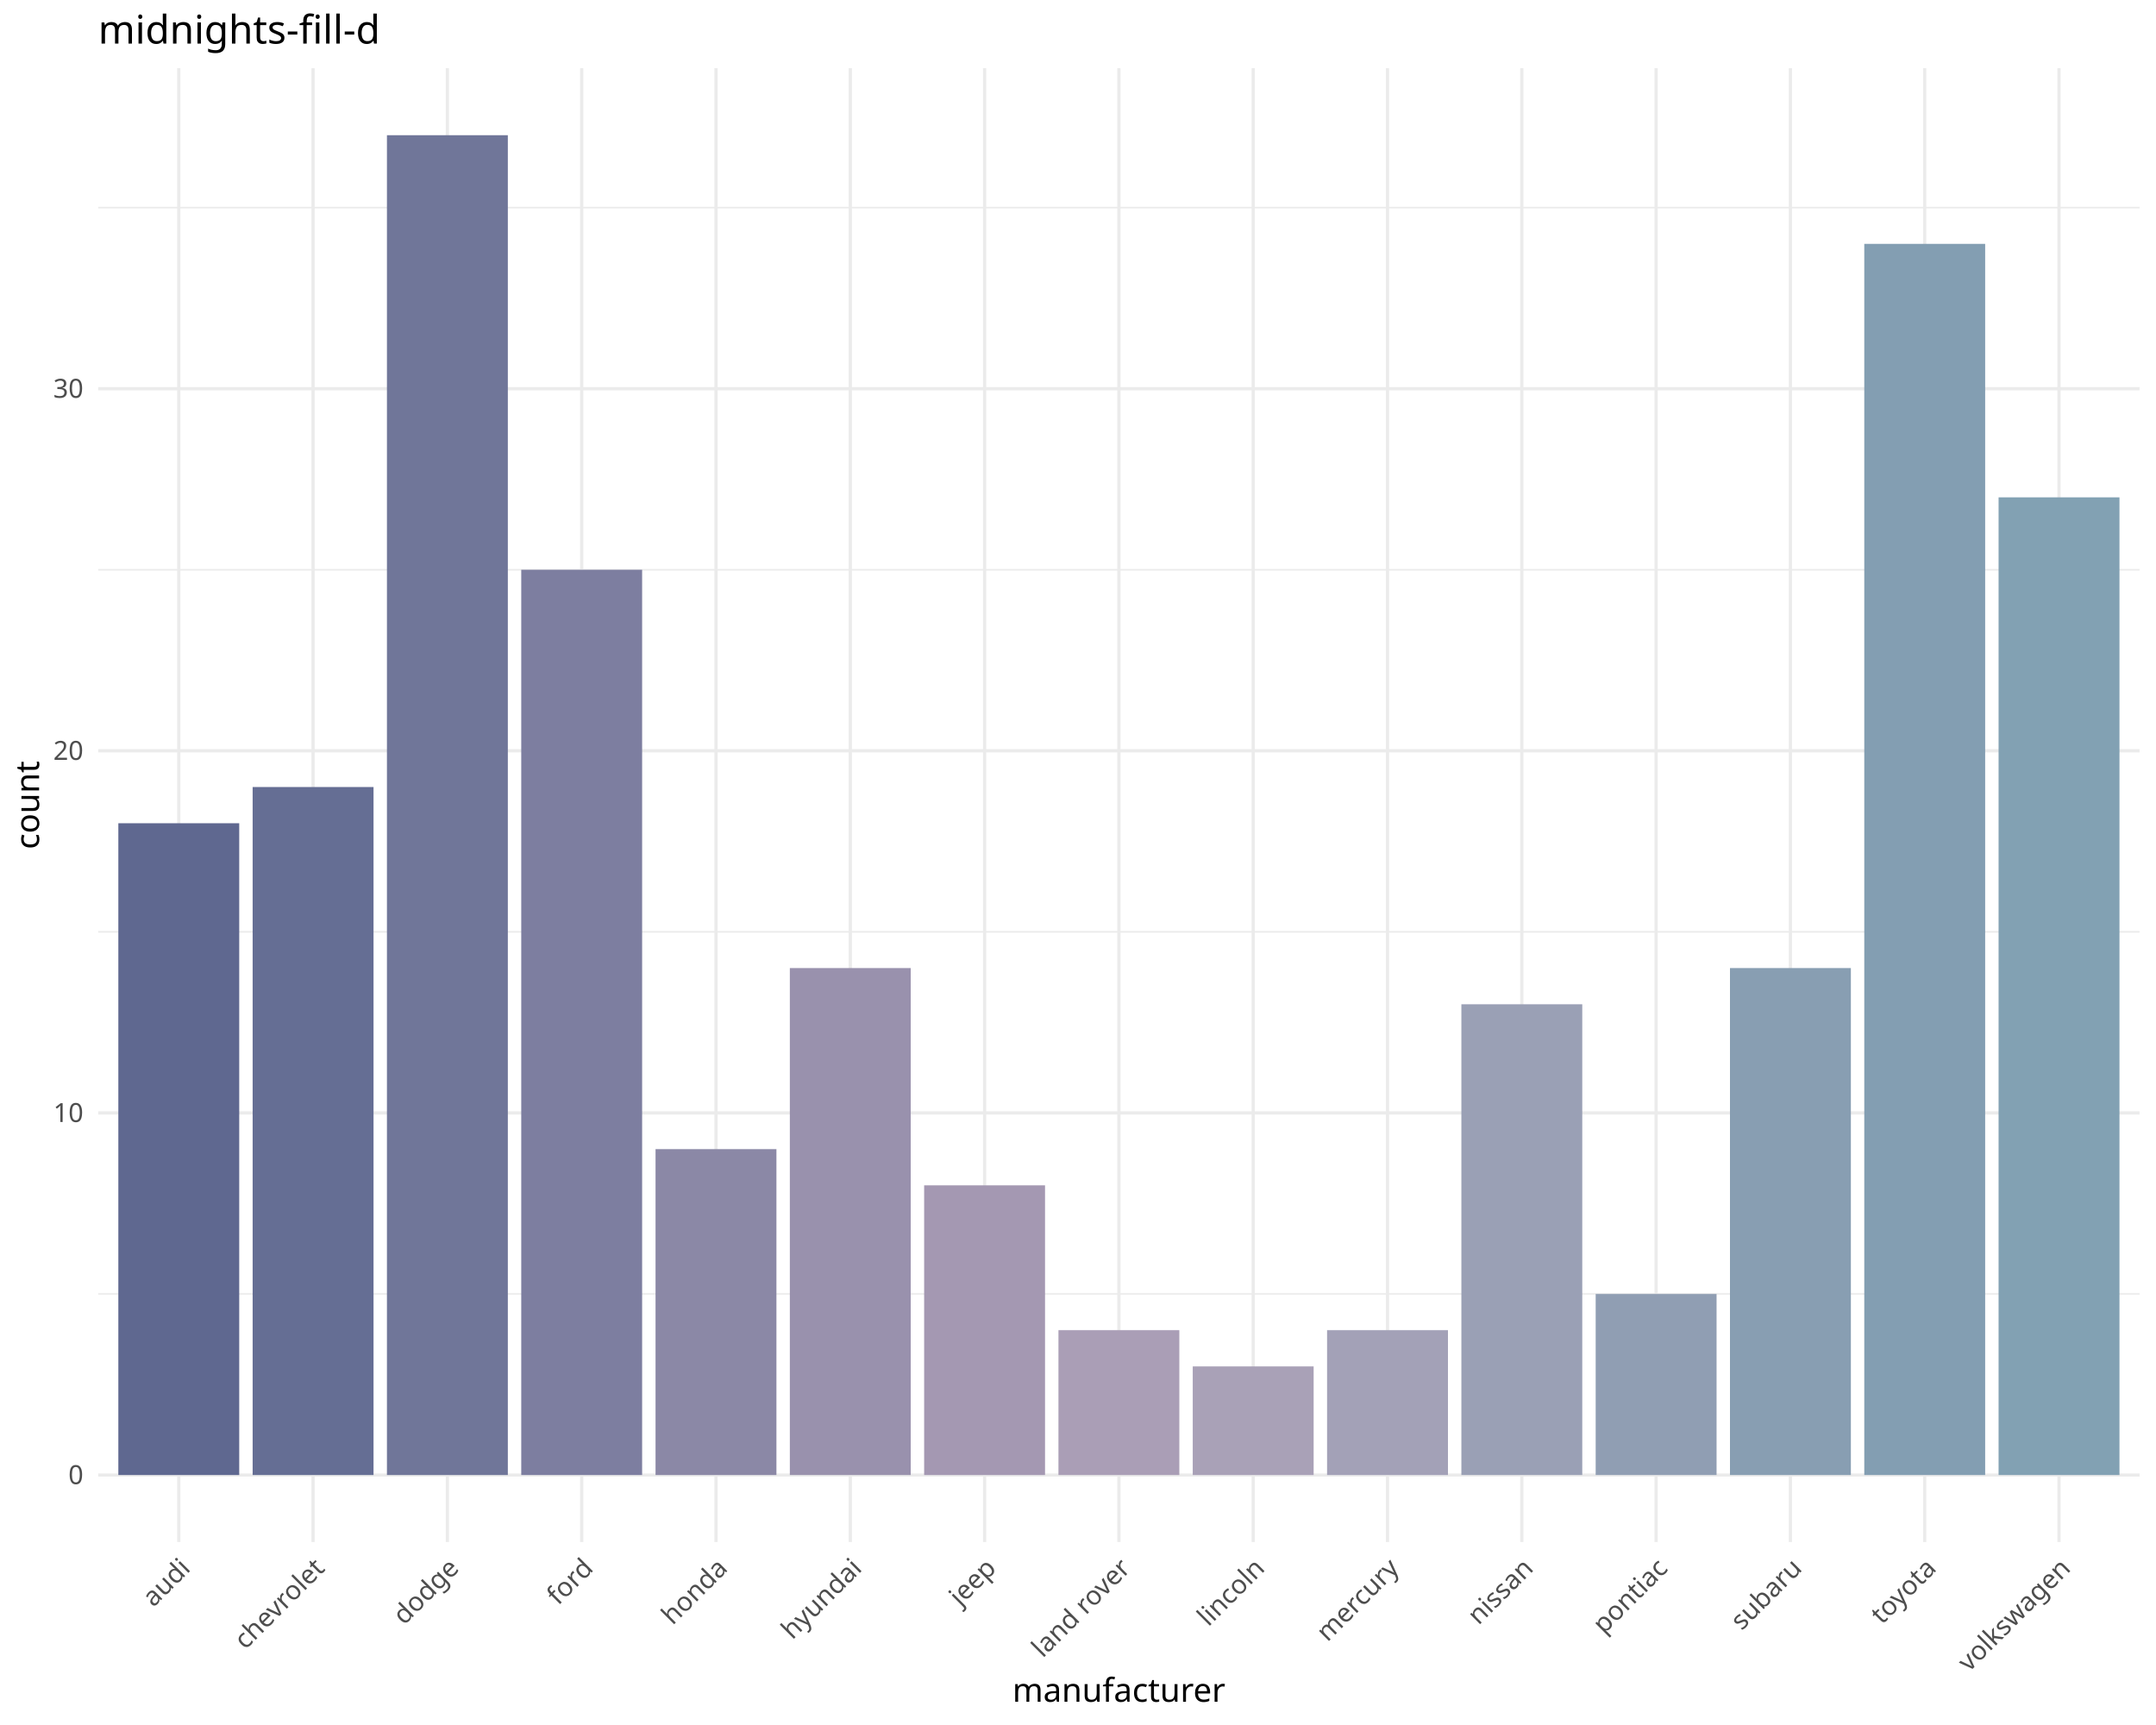
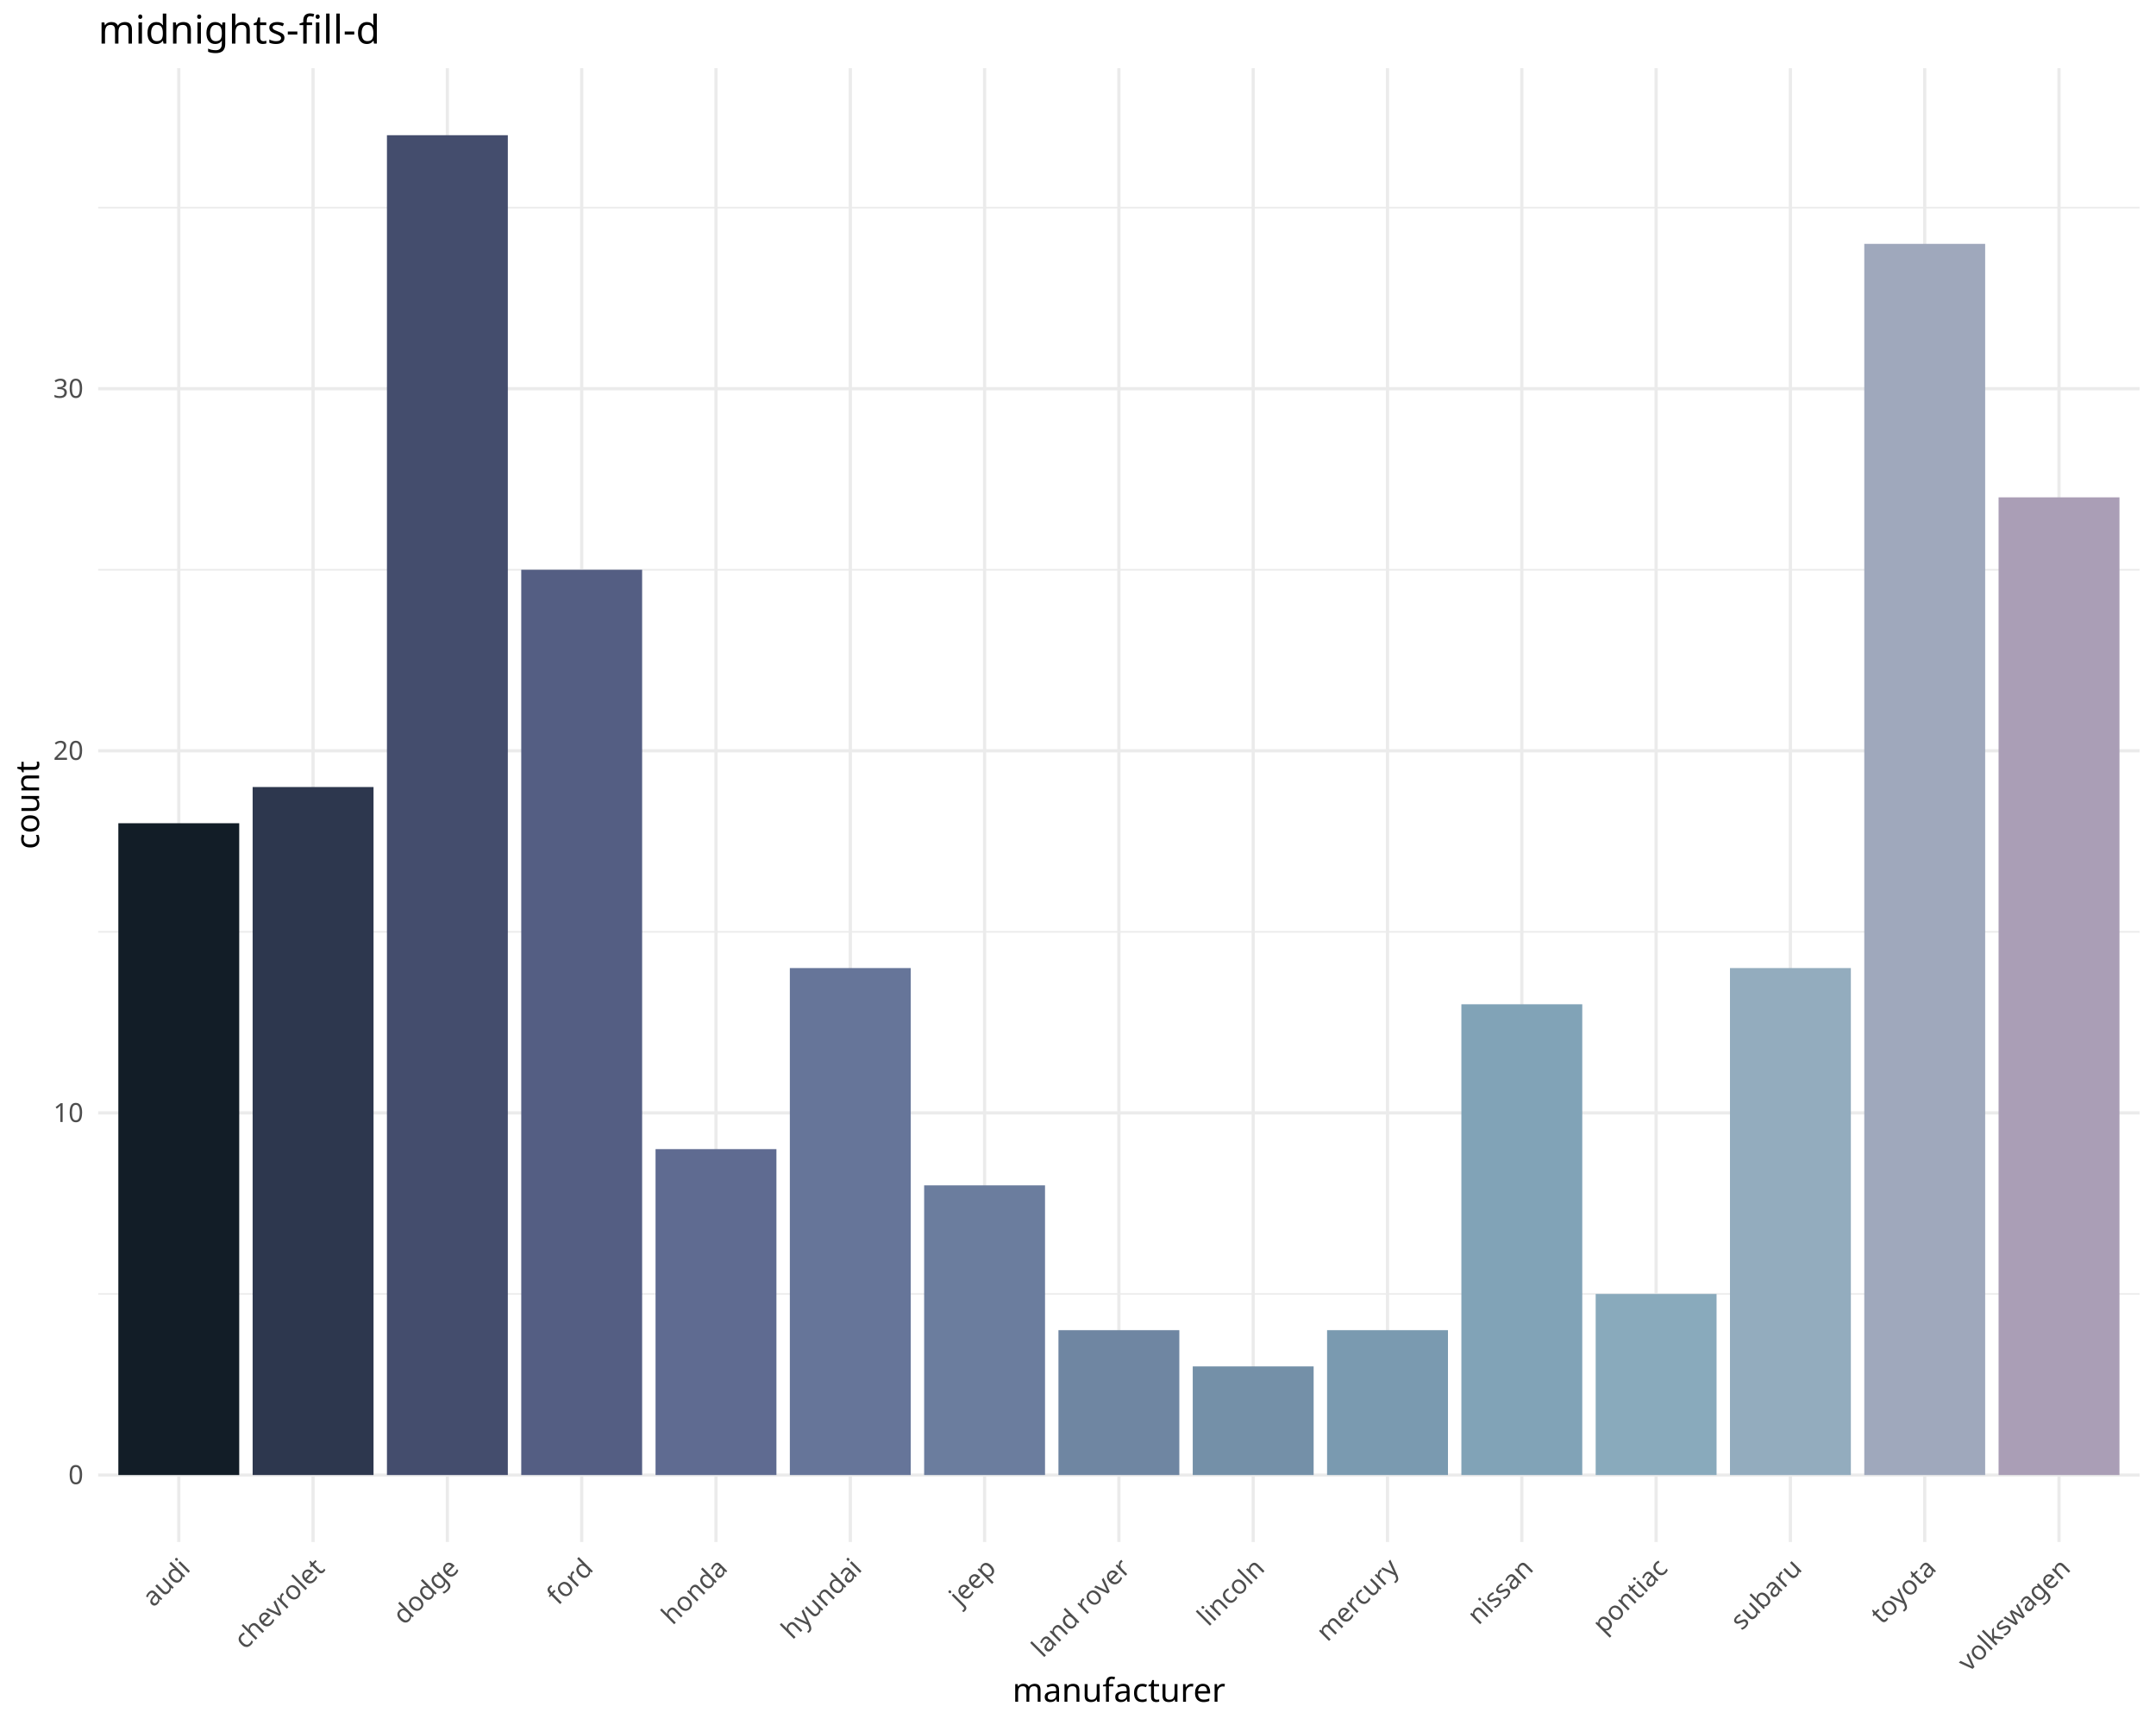
<svg xmlns="http://www.w3.org/2000/svg" class="svglite" data-engine-version="2.0" width="720.00pt" height="576.00pt" viewBox="0 0 720.00 576.00">
  <defs>
    <style type="text/css">
    .svglite line, .svglite polyline, .svglite polygon, .svglite path, .svglite rect, .svglite circle {
      fill: none;
      stroke: #000000;
      stroke-linecap: round;
      stroke-linejoin: round;
      stroke-miterlimit: 10.00;
    }
  </style>
  </defs>
  <rect width="100%" height="100%" style="stroke: none; fill: #FFFFFF;" />
  <defs>
    <clipPath id="cpMC4wMHw3MjAuMDB8MC4wMHw1NzYuMDA=">
      <rect x="0.00" y="0.00" width="720.00" height="576.00" />
    </clipPath>
  </defs>
  <g clip-path="url(#cpMC4wMHw3MjAuMDB8MC4wMHw1NzYuMDA=)">
</g>
  <defs>
    <clipPath id="cpMzIuNzl8NzE0LjUyfDIyLjc4fDUxNC45MA==">
      <rect x="32.79" y="22.78" width="681.73" height="492.12" />
    </clipPath>
  </defs>
  <g clip-path="url(#cpMzIuNzl8NzE0LjUyfDIyLjc4fDUxNC45MA==)">
    <polyline points="32.79,432.07 714.52,432.07 " style="stroke-width: 0.53; stroke: #EBEBEB; stroke-linecap: butt;" />
    <polyline points="32.79,311.16 714.52,311.16 " style="stroke-width: 0.53; stroke: #EBEBEB; stroke-linecap: butt;" />
    <polyline points="32.79,190.25 714.52,190.25 " style="stroke-width: 0.53; stroke: #EBEBEB; stroke-linecap: butt;" />
    <polyline points="32.79,69.33 714.52,69.33 " style="stroke-width: 0.53; stroke: #EBEBEB; stroke-linecap: butt;" />
    <polyline points="32.79,492.53 714.52,492.53 " style="stroke-width: 1.07; stroke: #EBEBEB; stroke-linecap: butt;" />
    <polyline points="32.79,371.62 714.52,371.62 " style="stroke-width: 1.07; stroke: #EBEBEB; stroke-linecap: butt;" />
    <polyline points="32.79,250.70 714.52,250.70 " style="stroke-width: 1.07; stroke: #EBEBEB; stroke-linecap: butt;" />
    <polyline points="32.79,129.79 714.52,129.79 " style="stroke-width: 1.07; stroke: #EBEBEB; stroke-linecap: butt;" />
    <polyline points="59.70,514.90 59.70,22.78 " style="stroke-width: 1.07; stroke: #EBEBEB; stroke-linecap: butt;" />
    <polyline points="104.55,514.90 104.55,22.78 " style="stroke-width: 1.07; stroke: #EBEBEB; stroke-linecap: butt;" />
    <polyline points="149.40,514.90 149.40,22.78 " style="stroke-width: 1.07; stroke: #EBEBEB; stroke-linecap: butt;" />
    <polyline points="194.26,514.90 194.26,22.78 " style="stroke-width: 1.07; stroke: #EBEBEB; stroke-linecap: butt;" />
    <polyline points="239.11,514.90 239.11,22.78 " style="stroke-width: 1.07; stroke: #EBEBEB; stroke-linecap: butt;" />
    <polyline points="283.96,514.90 283.96,22.78 " style="stroke-width: 1.07; stroke: #EBEBEB; stroke-linecap: butt;" />
    <polyline points="328.81,514.90 328.81,22.78 " style="stroke-width: 1.07; stroke: #EBEBEB; stroke-linecap: butt;" />
    <polyline points="373.66,514.90 373.66,22.78 " style="stroke-width: 1.07; stroke: #EBEBEB; stroke-linecap: butt;" />
    <polyline points="418.51,514.90 418.51,22.78 " style="stroke-width: 1.07; stroke: #EBEBEB; stroke-linecap: butt;" />
    <polyline points="463.36,514.90 463.36,22.78 " style="stroke-width: 1.07; stroke: #EBEBEB; stroke-linecap: butt;" />
    <polyline points="508.21,514.90 508.21,22.78 " style="stroke-width: 1.07; stroke: #EBEBEB; stroke-linecap: butt;" />
    <polyline points="553.06,514.90 553.06,22.78 " style="stroke-width: 1.07; stroke: #EBEBEB; stroke-linecap: butt;" />
    <polyline points="597.91,514.90 597.91,22.78 " style="stroke-width: 1.07; stroke: #EBEBEB; stroke-linecap: butt;" />
    <polyline points="642.76,514.90 642.76,22.78 " style="stroke-width: 1.07; stroke: #EBEBEB; stroke-linecap: butt;" />
    <polyline points="687.61,514.90 687.61,22.78 " style="stroke-width: 1.07; stroke: #EBEBEB; stroke-linecap: butt;" />
-     <rect x="39.52" y="274.89" width="40.37" height="217.64" style="stroke-width: 1.07; stroke: none; stroke-linecap: square; stroke-linejoin: miter; fill: #5F6890;" />
-     <rect x="84.37" y="262.80" width="40.37" height="229.73" style="stroke-width: 1.07; stroke: none; stroke-linecap: square; stroke-linejoin: miter; fill: #656E94;" />
-     <rect x="129.22" y="45.15" width="40.37" height="447.38" style="stroke-width: 1.07; stroke: none; stroke-linecap: square; stroke-linejoin: miter; fill: #707699;" />
-     <rect x="174.07" y="190.25" width="40.37" height="302.28" style="stroke-width: 1.07; stroke: none; stroke-linecap: square; stroke-linejoin: miter; fill: #7D7EA0;" />
-     <rect x="218.92" y="383.71" width="40.37" height="108.82" style="stroke-width: 1.07; stroke: none; stroke-linecap: square; stroke-linejoin: miter; fill: #8B88A6;" />
-     <rect x="263.77" y="323.25" width="40.37" height="169.28" style="stroke-width: 1.07; stroke: none; stroke-linecap: square; stroke-linejoin: miter; fill: #9991AD;" />
-     <rect x="308.62" y="395.80" width="40.37" height="96.73" style="stroke-width: 1.07; stroke: none; stroke-linecap: square; stroke-linejoin: miter; fill: #A498B2;" />
-     <rect x="353.47" y="444.16" width="40.37" height="48.37" style="stroke-width: 1.07; stroke: none; stroke-linecap: square; stroke-linejoin: miter; fill: #AA9EB6;" />
-     <rect x="398.32" y="456.26" width="40.37" height="36.27" style="stroke-width: 1.07; stroke: none; stroke-linecap: square; stroke-linejoin: miter; fill: #A9A1B7;" />
-     <rect x="443.18" y="444.16" width="40.37" height="48.37" style="stroke-width: 1.07; stroke: none; stroke-linecap: square; stroke-linejoin: miter; fill: #A3A1B7;" />
-     <rect x="488.03" y="335.34" width="40.37" height="157.19" style="stroke-width: 1.07; stroke: none; stroke-linecap: square; stroke-linejoin: miter; fill: #9AA0B5;" />
-     <rect x="532.88" y="432.07" width="40.37" height="60.46" style="stroke-width: 1.07; stroke: none; stroke-linecap: square; stroke-linejoin: miter; fill: #909EB3;" />
-     <rect x="577.73" y="323.25" width="40.37" height="169.28" style="stroke-width: 1.07; stroke: none; stroke-linecap: square; stroke-linejoin: miter; fill: #889EB2;" />
-     <rect x="622.58" y="81.43" width="40.37" height="411.10" style="stroke-width: 1.07; stroke: none; stroke-linecap: square; stroke-linejoin: miter; fill: #839EB2;" />
-     <rect x="667.43" y="166.07" width="40.37" height="326.46" style="stroke-width: 1.07; stroke: none; stroke-linecap: square; stroke-linejoin: miter; fill: #82A1B3;" />
+     <rect x="39.52" y="274.89" width="40.37" height="217.64" style="stroke-width: 1.07; stroke: none; stroke-linecap: square; stroke-linejoin: miter; fill: #121D27;" />
+     <rect x="84.37" y="262.80" width="40.37" height="229.73" style="stroke-width: 1.07; stroke: none; stroke-linecap: square; stroke-linejoin: miter; fill: #2D374E;" />
+     <rect x="129.22" y="45.15" width="40.37" height="447.38" style="stroke-width: 1.07; stroke: none; stroke-linecap: square; stroke-linejoin: miter; fill: #444D6D;" />
+     <rect x="174.07" y="190.25" width="40.37" height="302.28" style="stroke-width: 1.07; stroke: none; stroke-linecap: square; stroke-linejoin: miter; fill: #545E83;" />
+     <rect x="218.92" y="383.71" width="40.37" height="108.82" style="stroke-width: 1.07; stroke: none; stroke-linecap: square; stroke-linejoin: miter; fill: #5F6B91;" />
+     <rect x="263.77" y="323.25" width="40.37" height="169.28" style="stroke-width: 1.07; stroke: none; stroke-linecap: square; stroke-linejoin: miter; fill: #667599;" />
+     <rect x="308.62" y="395.80" width="40.37" height="96.73" style="stroke-width: 1.07; stroke: none; stroke-linecap: square; stroke-linejoin: miter; fill: #6B7D9E;" />
+     <rect x="353.47" y="444.16" width="40.37" height="48.37" style="stroke-width: 1.07; stroke: none; stroke-linecap: square; stroke-linejoin: miter; fill: #6F86A2;" />
+     <rect x="398.32" y="456.26" width="40.37" height="36.27" style="stroke-width: 1.07; stroke: none; stroke-linecap: square; stroke-linejoin: miter; fill: #7490A8;" />
+     <rect x="443.18" y="444.16" width="40.37" height="48.37" style="stroke-width: 1.07; stroke: none; stroke-linecap: square; stroke-linejoin: miter; fill: #7A9AB0;" />
+     <rect x="488.03" y="335.34" width="40.37" height="157.19" style="stroke-width: 1.07; stroke: none; stroke-linecap: square; stroke-linejoin: miter; fill: #81A3B7;" />
+     <rect x="532.88" y="432.07" width="40.37" height="60.46" style="stroke-width: 1.07; stroke: none; stroke-linecap: square; stroke-linejoin: miter; fill: #89AABC;" />
+     <rect x="577.73" y="323.25" width="40.37" height="169.28" style="stroke-width: 1.07; stroke: none; stroke-linecap: square; stroke-linejoin: miter; fill: #93ACBE;" />
+     <rect x="622.58" y="81.43" width="40.37" height="411.10" style="stroke-width: 1.07; stroke: none; stroke-linecap: square; stroke-linejoin: miter; fill: #9FA8BC;" />
+     <rect x="667.43" y="166.07" width="40.37" height="326.46" style="stroke-width: 1.07; stroke: none; stroke-linecap: square; stroke-linejoin: miter; fill: #AA9EB6;" />
  </g>
  <g clip-path="url(#cpMC4wMHw3MjAuMDB8MC4wMHw1NzYuMDA=)">
    <text x="27.86" y="495.56" text-anchor="end" style="font-size: 8.80px; fill: #4D4D4D; font-family: sans;" textLength="4.89px" lengthAdjust="spacingAndGlyphs">0</text>
    <text x="27.86" y="374.65" text-anchor="end" style="font-size: 8.80px; fill: #4D4D4D; font-family: sans;" textLength="9.79px" lengthAdjust="spacingAndGlyphs">10</text>
    <text x="27.86" y="253.73" text-anchor="end" style="font-size: 8.80px; fill: #4D4D4D; font-family: sans;" textLength="9.79px" lengthAdjust="spacingAndGlyphs">20</text>
    <text x="27.86" y="132.82" text-anchor="end" style="font-size: 8.80px; fill: #4D4D4D; font-family: sans;" textLength="9.79px" lengthAdjust="spacingAndGlyphs">30</text>
    <text transform="translate(63.99,524.11) rotate(-45)" text-anchor="end" style="font-size: 8.80px; fill: #4D4D4D; font-family: sans;" textLength="16.64px" lengthAdjust="spacingAndGlyphs">audi</text>
    <text transform="translate(108.84,524.11) rotate(-45)" text-anchor="end" style="font-size: 8.80px; fill: #4D4D4D; font-family: sans;" textLength="35.71px" lengthAdjust="spacingAndGlyphs">chevrolet</text>
    <text transform="translate(153.69,524.11) rotate(-45)" text-anchor="end" style="font-size: 8.80px; fill: #4D4D4D; font-family: sans;" textLength="24.47px" lengthAdjust="spacingAndGlyphs">dodge</text>
    <text transform="translate(198.54,524.11) rotate(-45)" text-anchor="end" style="font-size: 8.80px; fill: #4D4D4D; font-family: sans;" textLength="15.16px" lengthAdjust="spacingAndGlyphs">ford</text>
    <text transform="translate(243.39,524.11) rotate(-45)" text-anchor="end" style="font-size: 8.80px; fill: #4D4D4D; font-family: sans;" textLength="24.47px" lengthAdjust="spacingAndGlyphs">honda</text>
    <text transform="translate(288.24,524.11) rotate(-45)" text-anchor="end" style="font-size: 8.80px; fill: #4D4D4D; font-family: sans;" textLength="30.83px" lengthAdjust="spacingAndGlyphs">hyundai</text>
    <text transform="translate(333.09,524.11) rotate(-45)" text-anchor="end" style="font-size: 8.80px; fill: #4D4D4D; font-family: sans;" textLength="16.64px" lengthAdjust="spacingAndGlyphs">jeep</text>
    <text transform="translate(377.94,524.11) rotate(-45)" text-anchor="end" style="font-size: 8.80px; fill: #4D4D4D; font-family: sans;" textLength="39.14px" lengthAdjust="spacingAndGlyphs">land rover</text>
    <text transform="translate(422.79,524.11) rotate(-45)" text-anchor="end" style="font-size: 8.80px; fill: #4D4D4D; font-family: sans;" textLength="24.95px" lengthAdjust="spacingAndGlyphs">lincoln</text>
    <text transform="translate(467.64,524.11) rotate(-45)" text-anchor="end" style="font-size: 8.80px; fill: #4D4D4D; font-family: sans;" textLength="31.79px" lengthAdjust="spacingAndGlyphs">mercury</text>
    <text transform="translate(512.49,524.11) rotate(-45)" text-anchor="end" style="font-size: 8.80px; fill: #4D4D4D; font-family: sans;" textLength="25.44px" lengthAdjust="spacingAndGlyphs">nissan</text>
    <text transform="translate(557.34,524.11) rotate(-45)" text-anchor="end" style="font-size: 8.80px; fill: #4D4D4D; font-family: sans;" textLength="28.38px" lengthAdjust="spacingAndGlyphs">pontiac</text>
    <text transform="translate(602.19,524.11) rotate(-45)" text-anchor="end" style="font-size: 8.80px; fill: #4D4D4D; font-family: sans;" textLength="26.91px" lengthAdjust="spacingAndGlyphs">subaru</text>
    <text transform="translate(647.04,524.11) rotate(-45)" text-anchor="end" style="font-size: 8.80px; fill: #4D4D4D; font-family: sans;" textLength="23.98px" lengthAdjust="spacingAndGlyphs">toyota</text>
    <text transform="translate(691.89,524.11) rotate(-45)" text-anchor="end" style="font-size: 8.80px; fill: #4D4D4D; font-family: sans;" textLength="45.99px" lengthAdjust="spacingAndGlyphs">volkswagen</text>
    <text x="373.66" y="568.24" text-anchor="middle" style="font-size: 11.00px; font-family: sans;" textLength="64.82px" lengthAdjust="spacingAndGlyphs">manufacturer</text>
    <text transform="translate(13.05,268.84) rotate(-90)" text-anchor="middle" style="font-size: 11.00px; font-family: sans;" textLength="26.91px" lengthAdjust="spacingAndGlyphs">count</text>
    <text x="32.79" y="14.56" style="font-size: 13.20px; font-family: sans;" textLength="85.09px" lengthAdjust="spacingAndGlyphs">midnights-fill-d</text>
  </g>
</svg>
